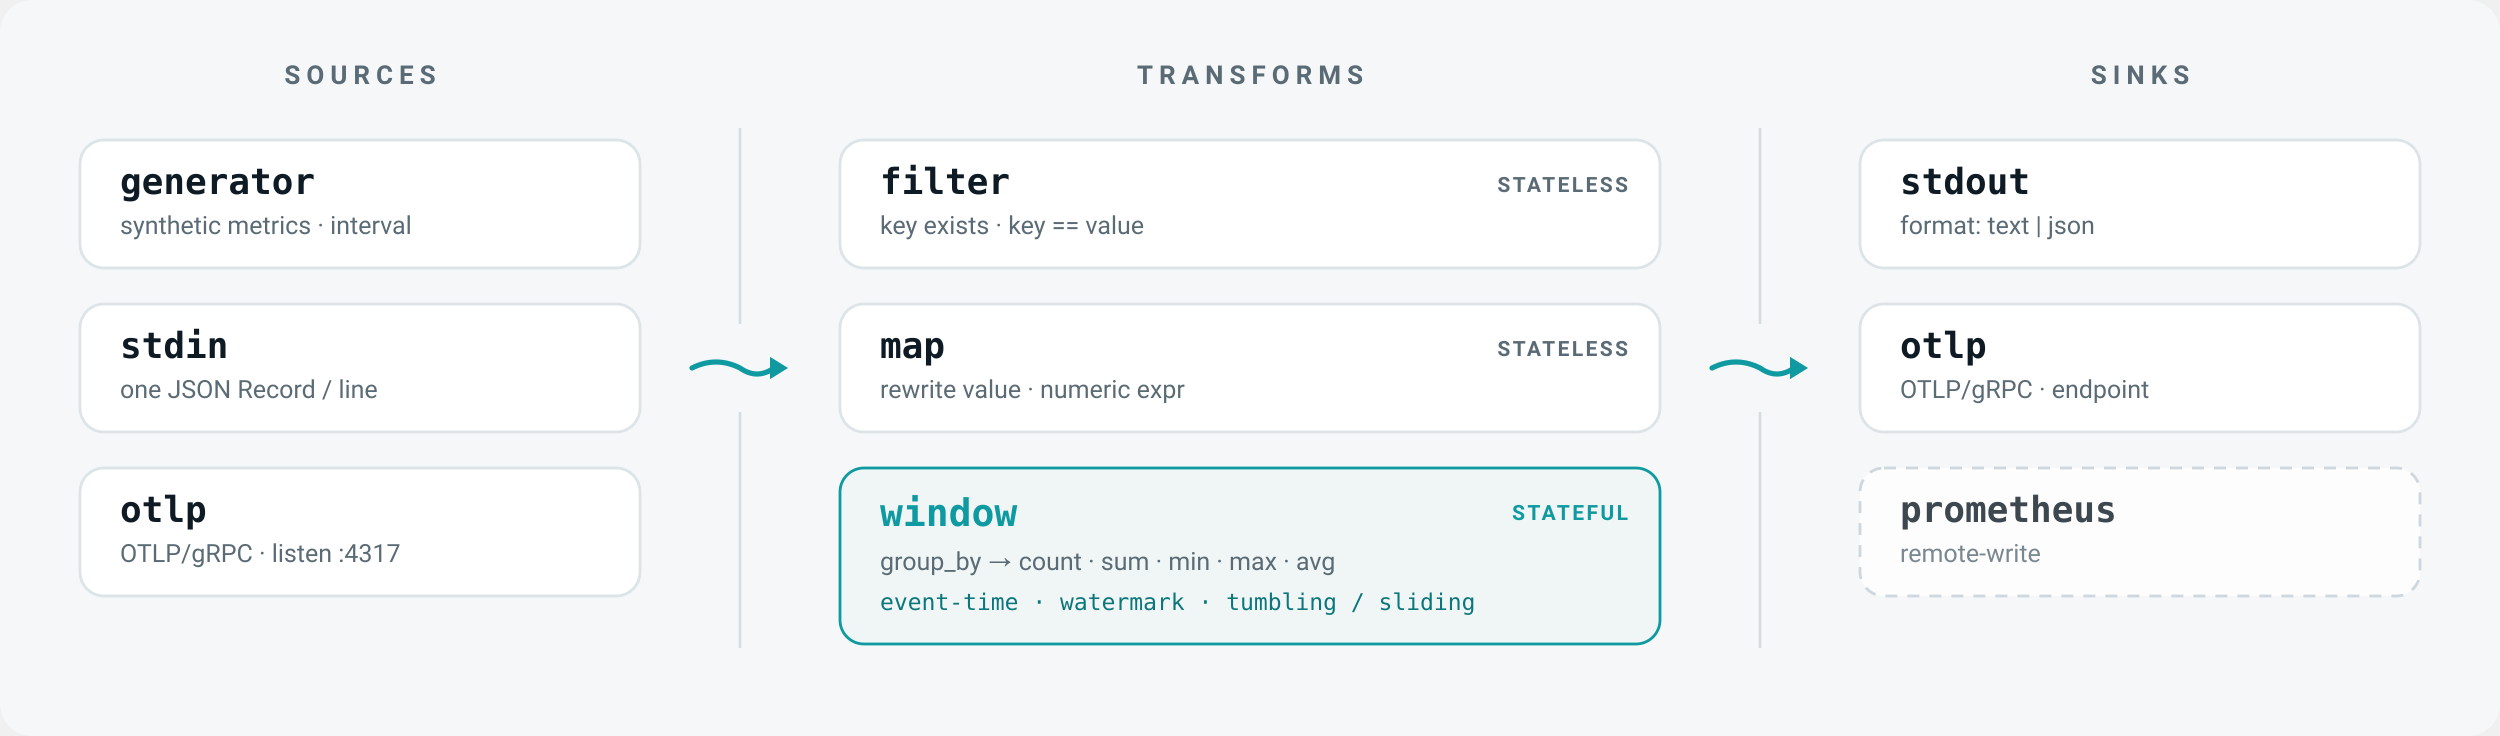
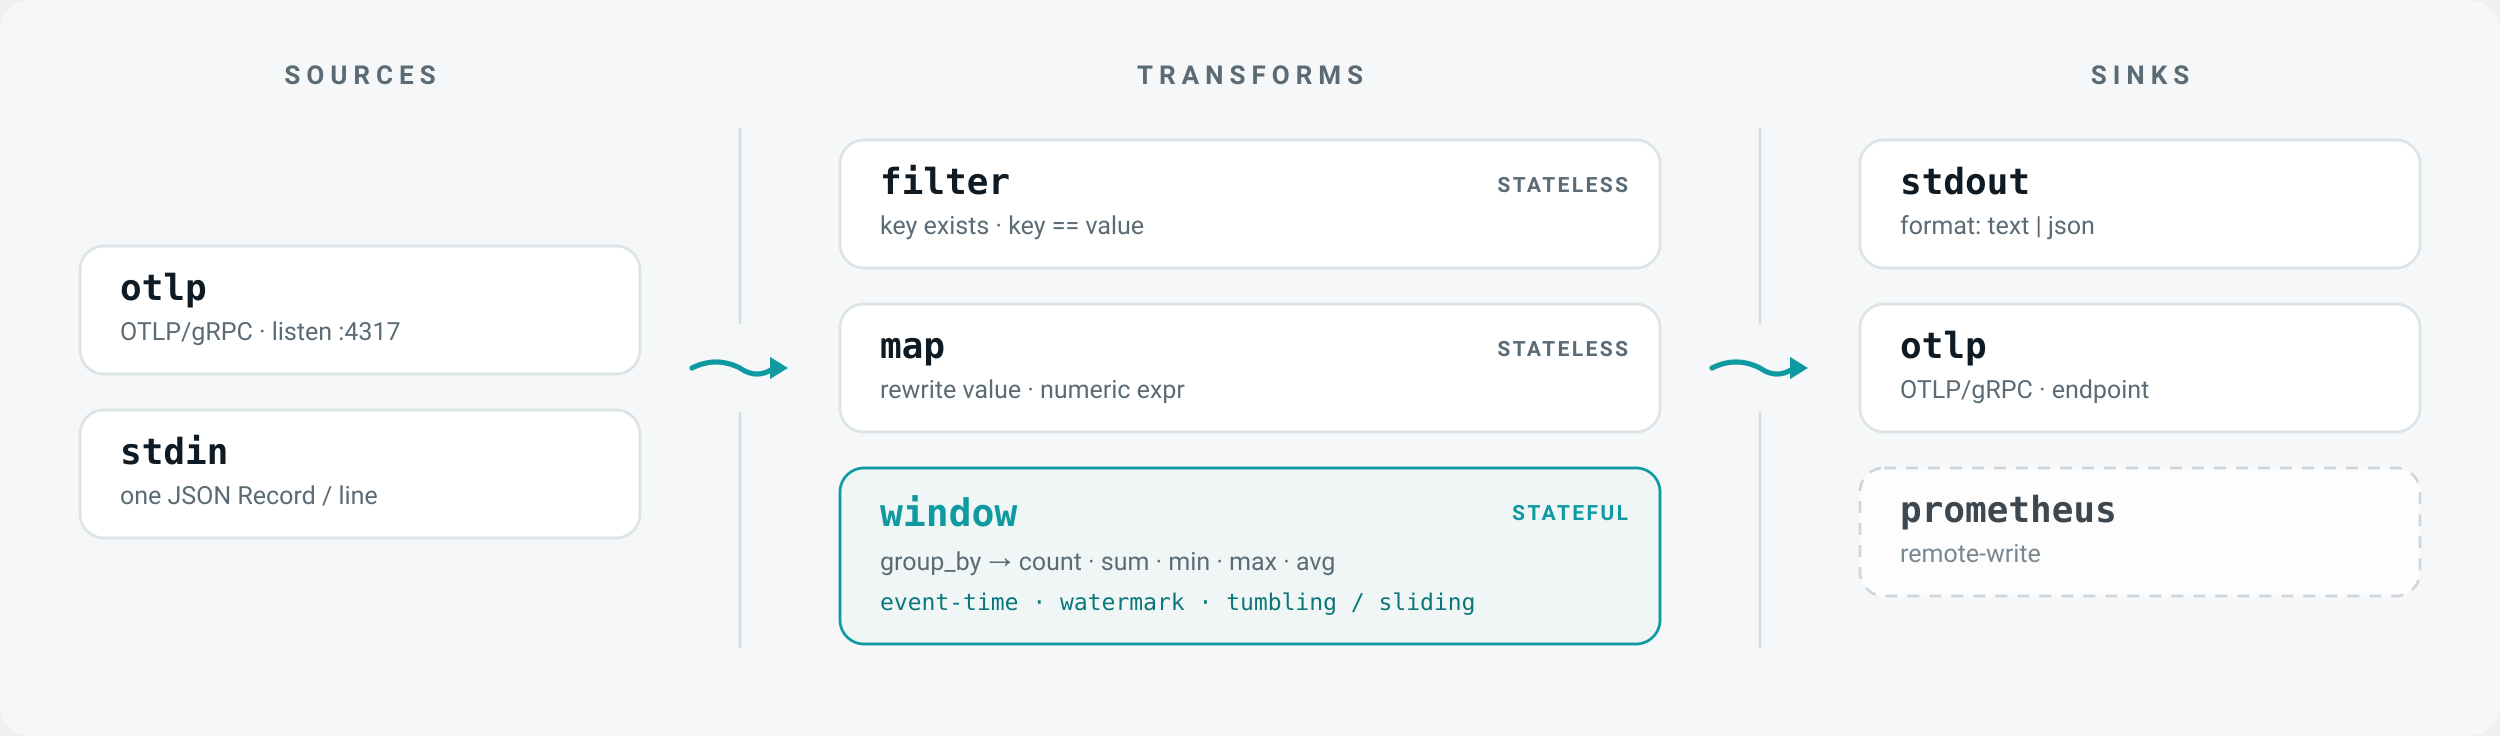
<svg xmlns="http://www.w3.org/2000/svg" viewBox="0 0 1250 368" width="1250" height="368" font-family="'Roboto', system-ui, -apple-system, 'Segoe UI', Helvetica, Arial, sans-serif" role="img" aria-label="headrace pipeline: sources, transforms, sinks">
  <rect x="0" y="0" width="1250" height="368" rx="16" fill="#F5F7F9" />
  <text x="180.0" y="42" font-family="'Roboto', system-ui, -apple-system, 'Segoe UI', Helvetica, Arial, sans-serif" font-size="13" font-weight="700" fill="#5A6B75" text-anchor="middle" letter-spacing="3">SOURCES</text>
  <text x="625.0" y="42" font-family="'Roboto', system-ui, -apple-system, 'Segoe UI', Helvetica, Arial, sans-serif" font-size="13" font-weight="700" fill="#5A6B75" text-anchor="middle" letter-spacing="3">TRANSFORMS</text>
  <text x="1070.0" y="42" font-family="'Roboto', system-ui, -apple-system, 'Segoe UI', Helvetica, Arial, sans-serif" font-size="13" font-weight="700" fill="#5A6B75" text-anchor="middle" letter-spacing="3">SINKS</text>
  <line x1="370.0" y1="64" x2="370.0" y2="162" stroke="#D3DDE2" stroke-width="1.3" />
  <line x1="370.0" y1="206" x2="370.0" y2="324" stroke="#D3DDE2" stroke-width="1.3" />
  <line x1="880.0" y1="64" x2="880.0" y2="162" stroke="#D3DDE2" stroke-width="1.3" />
  <line x1="880.0" y1="206" x2="880.0" y2="324" stroke="#D3DDE2" stroke-width="1.3" />
  <g>
-     <rect x="40" y="70" width="280" height="64" rx="12" fill="#FFFFFF" stroke="#DCE4E8" stroke-width="1.4" />
-     <text x="60" y="97" font-family="'JetBrains Mono', 'SF Mono', 'SFMono-Regular', Menlo, Consolas, ui-monospace, monospace" font-size="18" font-weight="600" fill="#0F1B24" text-anchor="start">generator</text>
-     <text x="60" y="117" font-family="'Roboto', system-ui, -apple-system, 'Segoe UI', Helvetica, Arial, sans-serif" font-size="12.5" font-weight="400" fill="#5A6B75" text-anchor="start">synthetic metrics · interval</text>
+     <rect x="40" y="123" width="280" height="64" rx="12" fill="#FFFFFF" stroke="#DCE4E8" stroke-width="1.4" />
+     <text x="60" y="150" font-family="'JetBrains Mono', 'SF Mono', 'SFMono-Regular', Menlo, Consolas, ui-monospace, monospace" font-size="18" font-weight="600" fill="#0F1B24" text-anchor="start">otlp</text>
+     <text x="60" y="170" font-family="'Roboto', system-ui, -apple-system, 'Segoe UI', Helvetica, Arial, sans-serif" font-size="12.5" font-weight="400" fill="#5A6B75" text-anchor="start">OTLP/gRPC · listen :4317</text>
  </g>
  <g>
-     <rect x="40" y="152" width="280" height="64" rx="12" fill="#FFFFFF" stroke="#DCE4E8" stroke-width="1.4" />
-     <text x="60" y="179" font-family="'JetBrains Mono', 'SF Mono', 'SFMono-Regular', Menlo, Consolas, ui-monospace, monospace" font-size="18" font-weight="600" fill="#0F1B24" text-anchor="start">stdin</text>
-     <text x="60" y="199" font-family="'Roboto', system-ui, -apple-system, 'Segoe UI', Helvetica, Arial, sans-serif" font-size="12.5" font-weight="400" fill="#5A6B75" text-anchor="start">one JSON Record / line</text>
-   </g>
-   <g>
-     <rect x="40" y="234" width="280" height="64" rx="12" fill="#FFFFFF" stroke="#DCE4E8" stroke-width="1.4" />
-     <text x="60" y="261" font-family="'JetBrains Mono', 'SF Mono', 'SFMono-Regular', Menlo, Consolas, ui-monospace, monospace" font-size="18" font-weight="600" fill="#0F1B24" text-anchor="start">otlp</text>
-     <text x="60" y="281" font-family="'Roboto', system-ui, -apple-system, 'Segoe UI', Helvetica, Arial, sans-serif" font-size="12.5" font-weight="400" fill="#5A6B75" text-anchor="start">OTLP/gRPC · listen :4317</text>
+     <rect x="40" y="205" width="280" height="64" rx="12" fill="#FFFFFF" stroke="#DCE4E8" stroke-width="1.4" />
+     <text x="60" y="232" font-family="'JetBrains Mono', 'SF Mono', 'SFMono-Regular', Menlo, Consolas, ui-monospace, monospace" font-size="18" font-weight="600" fill="#0F1B24" text-anchor="start">stdin</text>
+     <text x="60" y="252" font-family="'Roboto', system-ui, -apple-system, 'Segoe UI', Helvetica, Arial, sans-serif" font-size="12.5" font-weight="400" fill="#5A6B75" text-anchor="start">one JSON Record / line</text>
  </g>
  <g>
    <rect x="420" y="70" width="410" height="64" rx="12" fill="#FFFFFF" stroke="#DCE4E8" stroke-width="1.4" />
    <text x="440" y="97" font-family="'JetBrains Mono', 'SF Mono', 'SFMono-Regular', Menlo, Consolas, ui-monospace, monospace" font-size="18" font-weight="600" fill="#0F1B24" text-anchor="start">filter</text>
    <text x="440" y="117" font-family="'Roboto', system-ui, -apple-system, 'Segoe UI', Helvetica, Arial, sans-serif" font-size="12.5" font-weight="400" fill="#5A6B75" text-anchor="start">key exists · key == value</text>
    <text x="814" y="96" font-family="'Roboto', system-ui, -apple-system, 'Segoe UI', Helvetica, Arial, sans-serif" font-size="10.5" font-weight="700" fill="#5A6B75" text-anchor="end" letter-spacing="1.2">STATELESS</text>
  </g>
  <g>
    <rect x="420" y="152" width="410" height="64" rx="12" fill="#FFFFFF" stroke="#DCE4E8" stroke-width="1.4" />
    <text x="440" y="179" font-family="'JetBrains Mono', 'SF Mono', 'SFMono-Regular', Menlo, Consolas, ui-monospace, monospace" font-size="18" font-weight="600" fill="#0F1B24" text-anchor="start">map</text>
    <text x="440" y="199" font-family="'Roboto', system-ui, -apple-system, 'Segoe UI', Helvetica, Arial, sans-serif" font-size="12.5" font-weight="400" fill="#5A6B75" text-anchor="start">rewrite value · numeric expr</text>
    <text x="814" y="178" font-family="'Roboto', system-ui, -apple-system, 'Segoe UI', Helvetica, Arial, sans-serif" font-size="10.5" font-weight="700" fill="#5A6B75" text-anchor="end" letter-spacing="1.2">STATELESS</text>
  </g>
  <g>
    <rect x="420" y="234" width="410" height="88" rx="12" fill="#EFF6F5" stroke="#0E9AA0" stroke-width="1.4" />
    <text x="440" y="263" font-family="'JetBrains Mono', 'SF Mono', 'SFMono-Regular', Menlo, Consolas, ui-monospace, monospace" font-size="19" font-weight="600" fill="#0E9AA0" text-anchor="start">window</text>
    <text x="440" y="285" font-family="'Roboto', system-ui, -apple-system, 'Segoe UI', Helvetica, Arial, sans-serif" font-size="12.5" font-weight="400" fill="#5A6B75" text-anchor="start">group_by → count · sum · min · max · avg</text>
    <text x="440" y="305" font-family="'JetBrains Mono', 'SF Mono', 'SFMono-Regular', Menlo, Consolas, ui-monospace, monospace" font-size="11.5" font-weight="400" fill="#0B767B" text-anchor="start">event-time · watermark · tumbling / sliding</text>
    <text x="814" y="260" font-family="'Roboto', system-ui, -apple-system, 'Segoe UI', Helvetica, Arial, sans-serif" font-size="10.5" font-weight="700" fill="#0E9AA0" text-anchor="end" letter-spacing="1.2">STATEFUL</text>
  </g>
  <g>
    <rect x="930" y="70" width="280" height="64" rx="12" fill="#FFFFFF" stroke="#DCE4E8" stroke-width="1.4" />
    <text x="950" y="97" font-family="'JetBrains Mono', 'SF Mono', 'SFMono-Regular', Menlo, Consolas, ui-monospace, monospace" font-size="18" font-weight="600" fill="#0F1B24" text-anchor="start">stdout</text>
    <text x="950" y="117" font-family="'Roboto', system-ui, -apple-system, 'Segoe UI', Helvetica, Arial, sans-serif" font-size="12.5" font-weight="400" fill="#5A6B75" text-anchor="start">format: text | json</text>
  </g>
  <g>
    <rect x="930" y="152" width="280" height="64" rx="12" fill="#FFFFFF" stroke="#DCE4E8" stroke-width="1.4" />
    <text x="950" y="179" font-family="'JetBrains Mono', 'SF Mono', 'SFMono-Regular', Menlo, Consolas, ui-monospace, monospace" font-size="18" font-weight="600" fill="#0F1B24" text-anchor="start">otlp</text>
    <text x="950" y="199" font-family="'Roboto', system-ui, -apple-system, 'Segoe UI', Helvetica, Arial, sans-serif" font-size="12.5" font-weight="400" fill="#5A6B75" text-anchor="start">OTLP/gRPC · endpoint</text>
  </g>
  <g opacity="0.8">
    <rect x="930" y="234" width="280" height="64" rx="12" fill="#FFFFFF" stroke="#C4D0D6" stroke-width="1.4" stroke-dasharray="6 5" />
    <text x="950" y="261" font-family="'JetBrains Mono', 'SF Mono', 'SFMono-Regular', Menlo, Consolas, ui-monospace, monospace" font-size="18" font-weight="600" fill="#0F1B24" text-anchor="start">prometheus</text>
    <text x="950" y="281" font-family="'Roboto', system-ui, -apple-system, 'Segoe UI', Helvetica, Arial, sans-serif" font-size="12.5" font-weight="400" fill="#5A6B75" text-anchor="start">remote-write</text>
  </g>
  <path d="M 346 184 Q 358.0 178.0 370.0 184 Q 378.5 190.0 387.0 184" fill="none" stroke="#0E9AA0" stroke-width="2.6" stroke-linecap="round" />
  <path d="M 394 184 L 385.0 178.42 L 385.0 189.58 Z" fill="#0E9AA0" />
  <path d="M 856 184 Q 868.0 178.0 880.0 184 Q 888.5 190.0 897.0 184" fill="none" stroke="#0E9AA0" stroke-width="2.6" stroke-linecap="round" />
  <path d="M 904 184 L 895.0 178.42 L 895.0 189.58 Z" fill="#0E9AA0" />
</svg>
